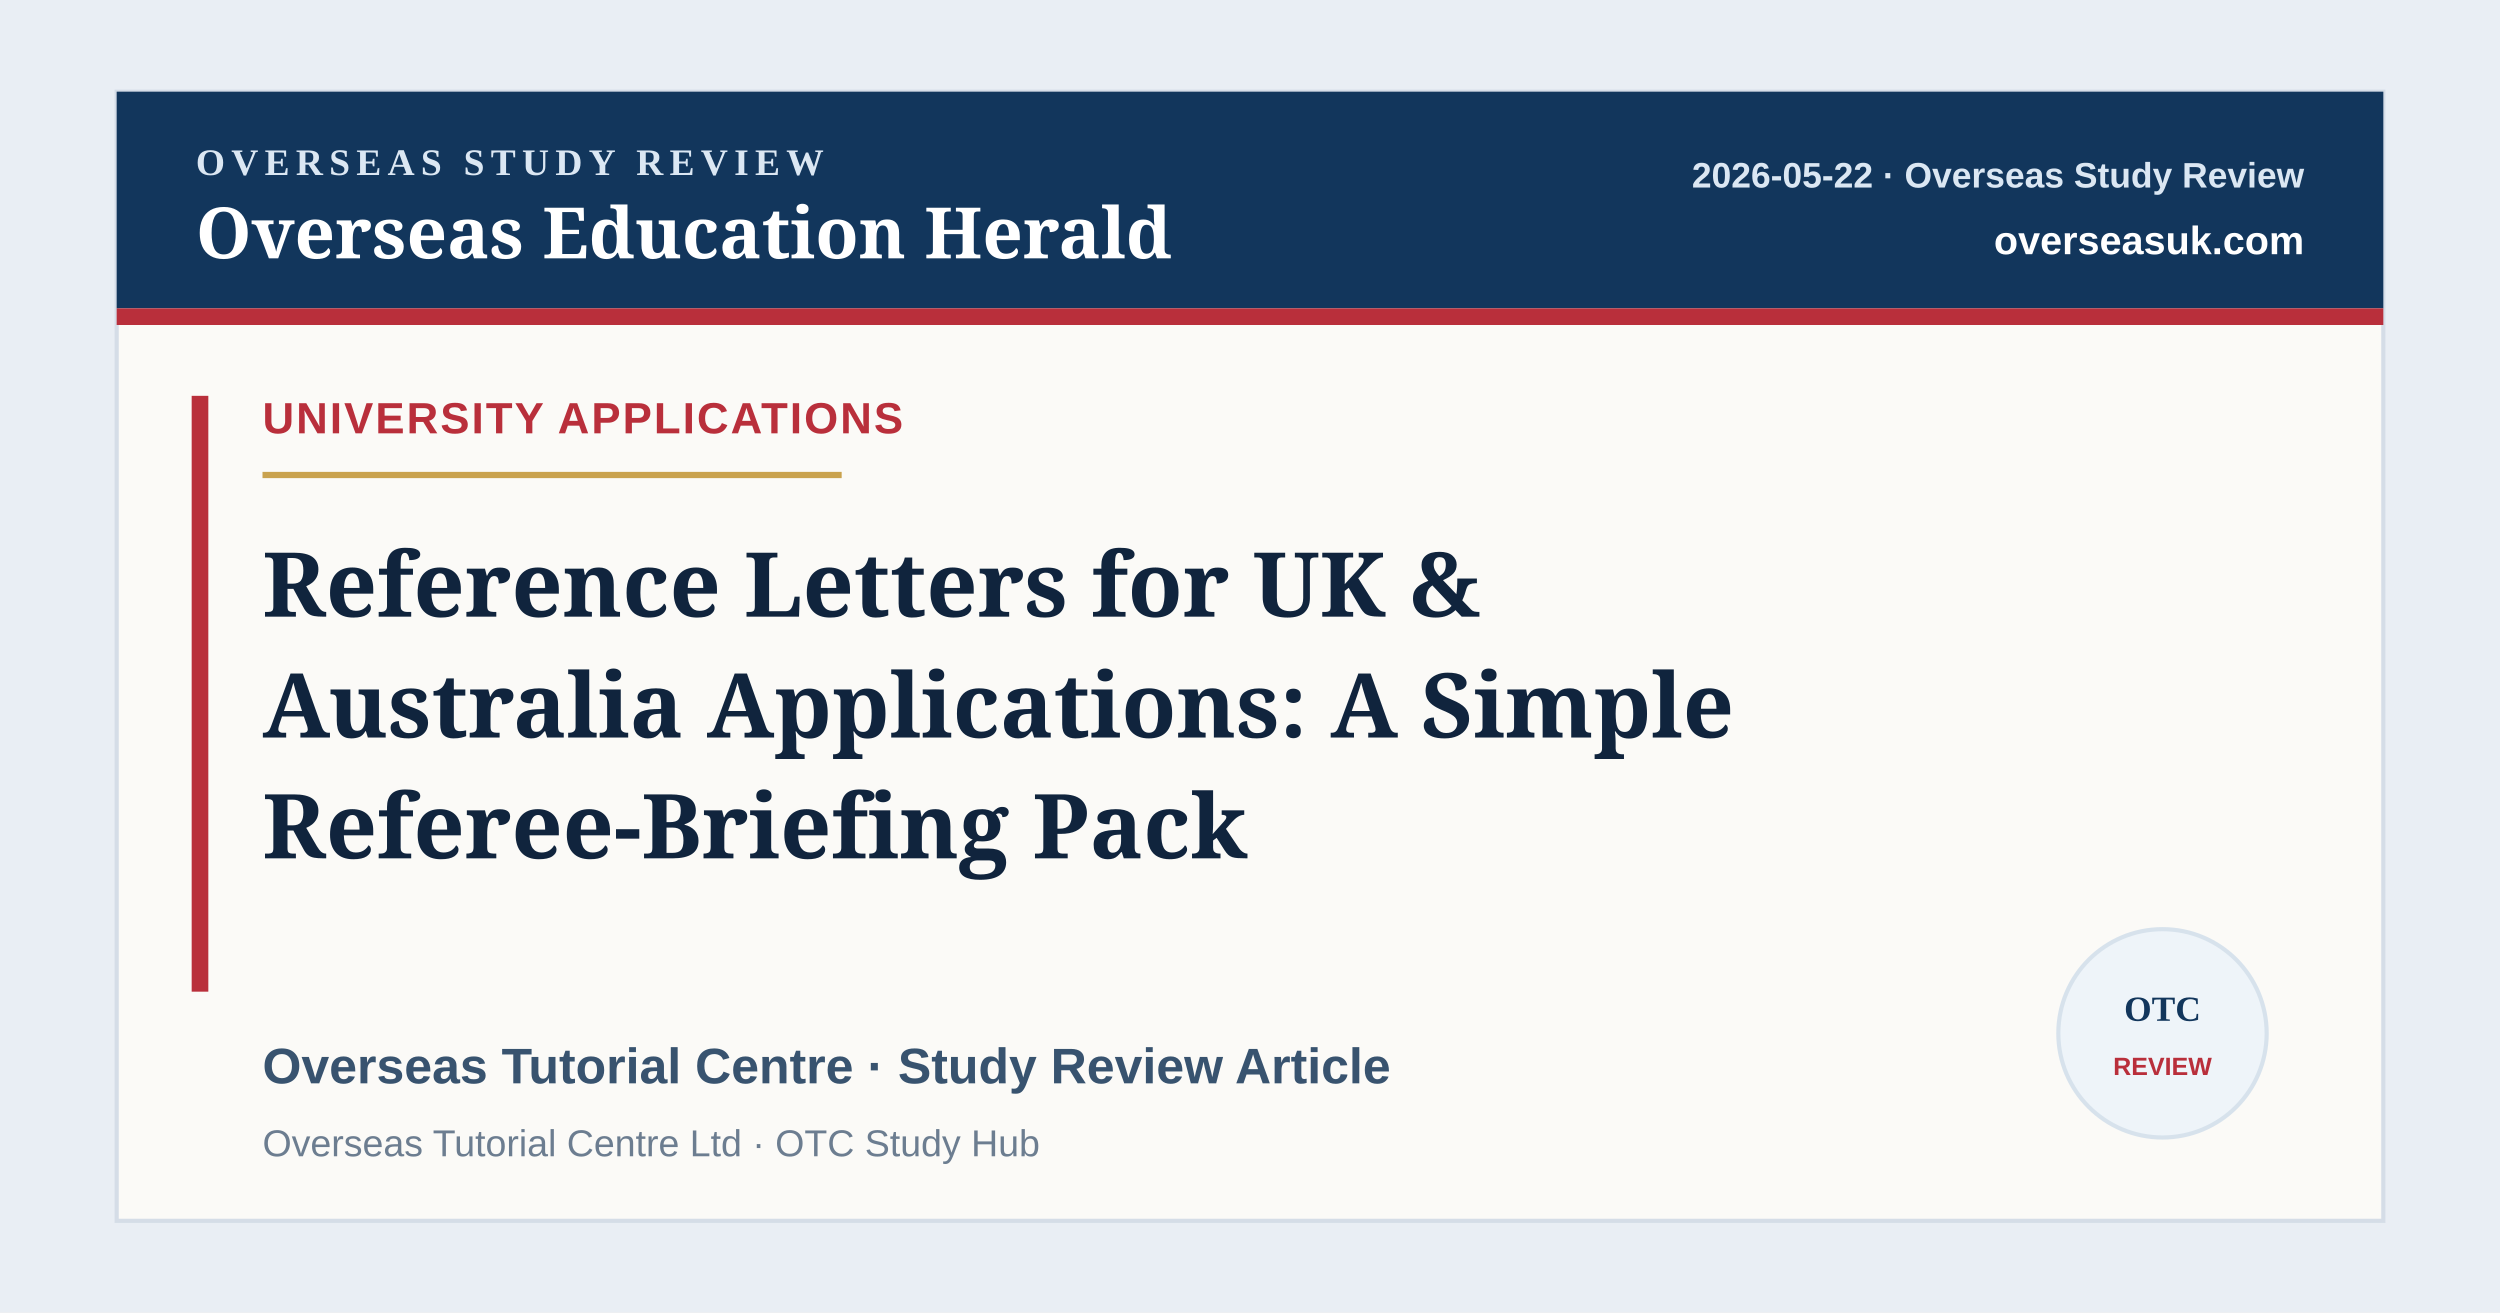
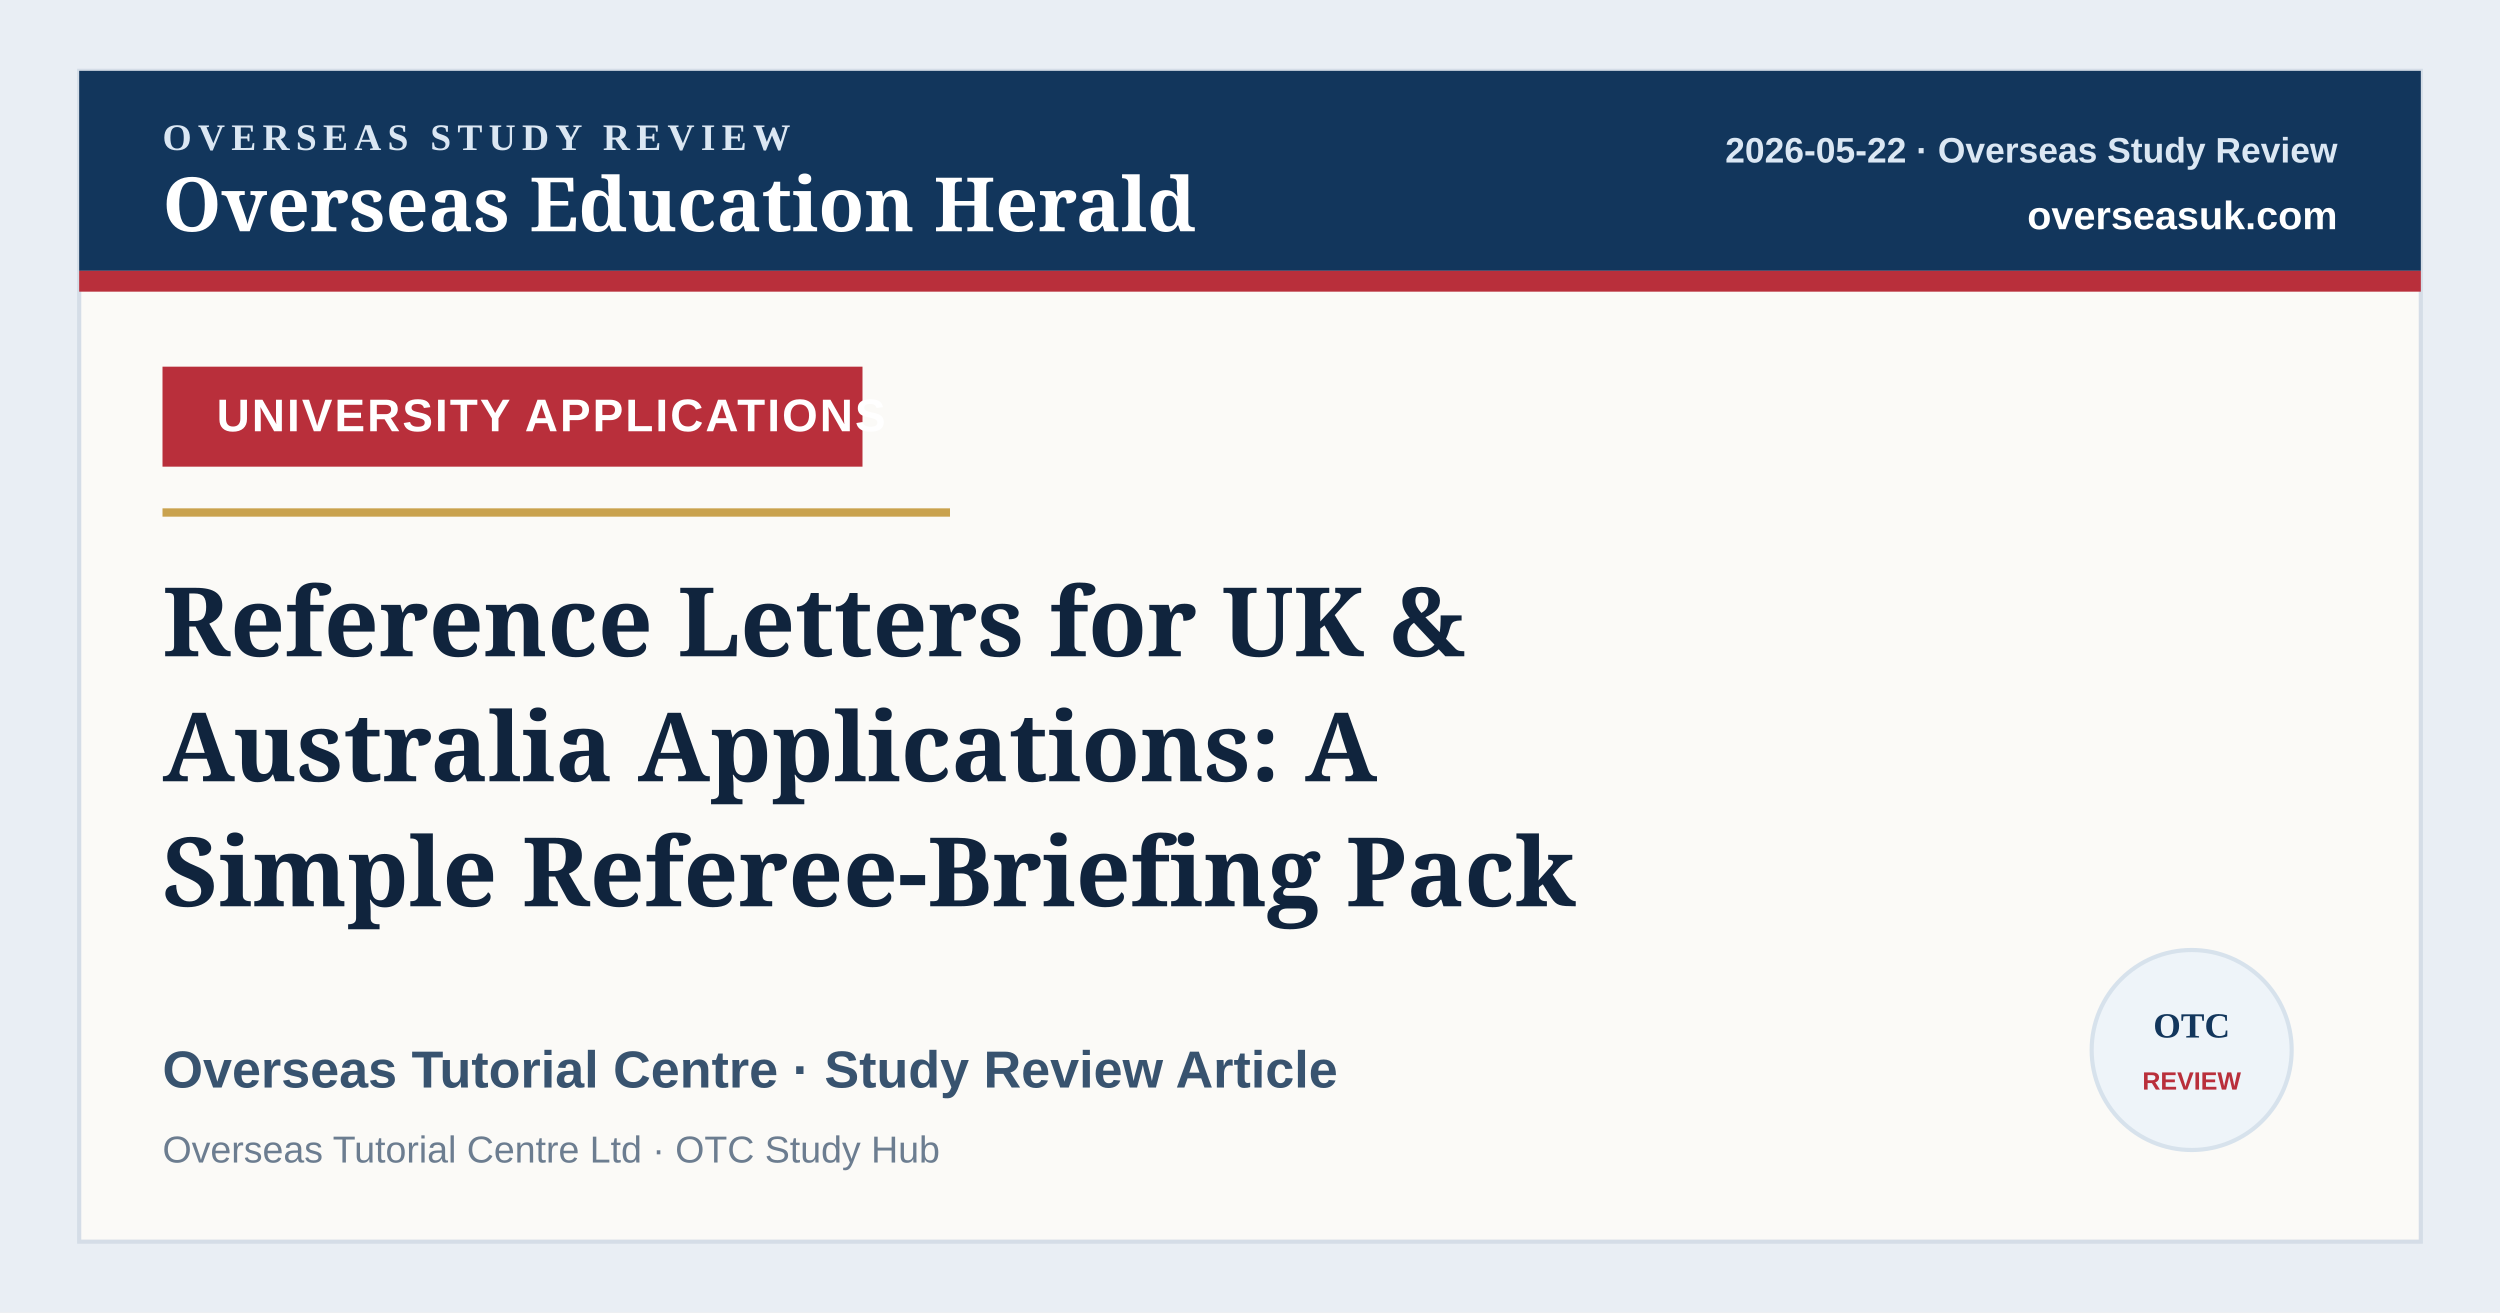
<svg xmlns="http://www.w3.org/2000/svg" width="1200" height="630" viewBox="0 0 1200 630">
  <rect width="1200" height="630" fill="#e9eef4" />
-   <rect x="56" y="44" width="1088" height="542" rx="0" fill="#fbfaf7" stroke="#d5dde7" stroke-width="2" />
-   <rect x="56" y="44" width="1088" height="104" fill="#12365c" />
-   <rect x="56" y="148" width="1088" height="8" fill="#b92f3b" />
-   <rect x="92" y="190" width="8" height="286" fill="#b92f3b" />
-   <text x="94" y="84" fill="#dbe7f3" font-family="Georgia, 'Times New Roman', serif" font-size="18" font-weight="700" letter-spacing="3">OVERSEAS STUDY REVIEW</text>
-   <text x="94" y="124" fill="#ffffff" font-family="'Noto Serif TC', 'Songti TC', Georgia, serif" font-size="34" font-weight="900">Overseas Education Herald</text>
-   <text x="1106" y="90" text-anchor="end" fill="#dbe7f3" font-family="'Noto Sans TC', Arial, sans-serif" font-size="17" font-weight="700">2026-05-22 · Overseas Study Review</text>
-   <text x="1106" y="122" text-anchor="end" fill="#ffffff" font-family="'Noto Sans TC', Arial, sans-serif" font-size="19" font-weight="800">overseasuk.com</text>
-   <text x="126" y="208" fill="#b92f3b" font-family="'Noto Sans TC', Arial, sans-serif" font-size="21" font-weight="900" letter-spacing="1">UNIVERSITY APPLICATIONS</text>
-   <line x1="126" y1="228" x2="404" y2="228" stroke="#c9a24e" stroke-width="3" />
-   <text x="126" y="296" fill="#10243d" font-family="'Noto Serif TC', 'Songti TC', Georgia, serif" font-size="43" font-weight="900">Reference Letters for UK &amp;</text>
-   <text x="126" y="354" fill="#10243d" font-family="'Noto Serif TC', 'Songti TC', Georgia, serif" font-size="43" font-weight="900">Australia Applications: A Simple</text>
-   <text x="126" y="412" fill="#10243d" font-family="'Noto Serif TC', 'Songti TC', Georgia, serif" font-size="43" font-weight="900">Referee-Briefing Pack</text>
-   <text x="126" y="520" fill="#38536f" font-family="'Noto Sans TC', Arial, sans-serif" font-size="24" font-weight="800">Overseas Tutorial Centre · Study Review Article</text>
-   <text x="126" y="555" fill="#6c7d90" font-family="'Noto Sans TC', Arial, sans-serif" font-size="18">Overseas Tutorial Centre Ltd · OTC Study Hub</text>
-   <circle cx="1038" cy="496" r="50" fill="#eef4f9" stroke="#d7e2ec" stroke-width="2" />
-   <text x="1038" y="490" text-anchor="middle" fill="#12365c" font-family="Georgia, 'Times New Roman', serif" font-size="17" font-weight="800">OTC</text>
-   <text x="1038" y="516" text-anchor="middle" fill="#b92f3b" font-family="'Noto Sans TC', Arial, sans-serif" font-size="12" font-weight="900">REVIEW</text>
+   <rect x="38" y="34" width="1124" height="562" fill="#fbfaf7" stroke="#d5dde7" stroke-width="2" />
+   <rect x="38" y="34" width="1124" height="96" fill="#12365c" />
+   <rect x="38" y="130" width="1124" height="10" fill="#b92f3b" />
+   <text x="78" y="72" fill="#dbe7f3" font-family="Georgia, 'Times New Roman', serif" font-size="18" font-weight="700" letter-spacing="3">OVERSEAS STUDY REVIEW</text>
+   <text x="78" y="111" fill="#ffffff" font-family="'Noto Serif TC', 'Songti TC', Georgia, serif" font-size="36" font-weight="900">Overseas Education Herald</text>
+   <text x="1122" y="78" text-anchor="end" fill="#dbe7f3" font-family="'Noto Sans TC', Arial, sans-serif" font-size="17" font-weight="700">2026-05-22 · Overseas Study Review</text>
+   <text x="1122" y="110" text-anchor="end" fill="#ffffff" font-family="'Noto Sans TC', Arial, sans-serif" font-size="19" font-weight="800">overseasuk.com</text>
+   <rect x="78" y="176" width="336" height="48" fill="#b92f3b" />
+   <text x="104" y="207" fill="#ffffff" font-family="'Noto Sans TC', Arial, sans-serif" font-size="22" font-weight="900" letter-spacing="1">UNIVERSITY APPLICATIONS</text>
+   <line x1="78" y1="246" x2="456" y2="246" stroke="#c9a24e" stroke-width="4" />
+   <text x="78" y="315" fill="#10243d" font-family="'Noto Serif TC', 'Songti TC', Georgia, serif" font-size="46" font-weight="900">Reference Letters for UK &amp;</text>
+   <text x="78" y="375" fill="#10243d" font-family="'Noto Serif TC', 'Songti TC', Georgia, serif" font-size="46" font-weight="900">Australia Applications: A</text>
+   <text x="78" y="435" fill="#10243d" font-family="'Noto Serif TC', 'Songti TC', Georgia, serif" font-size="46" font-weight="900">Simple Referee-Briefing Pack</text>
+   <text x="78" y="522" fill="#38536f" font-family="'Noto Sans TC', Arial, sans-serif" font-size="25" font-weight="900">Overseas Tutorial Centre · Study Review Article</text>
+   <text x="78" y="558" fill="#6c7d90" font-family="'Noto Sans TC', Arial, sans-serif" font-size="18">Overseas Tutorial Centre Ltd · OTC Study Hub</text>
+   <circle cx="1052" cy="504" r="48" fill="#eef4f9" stroke="#d7e2ec" stroke-width="2" />
+   <text x="1052" y="498" text-anchor="middle" fill="#12365c" font-family="Georgia, 'Times New Roman', serif" font-size="17" font-weight="800">OTC</text>
+   <text x="1052" y="523" text-anchor="middle" fill="#b92f3b" font-family="'Noto Sans TC', Arial, sans-serif" font-size="12" font-weight="900">REVIEW</text>
</svg>
